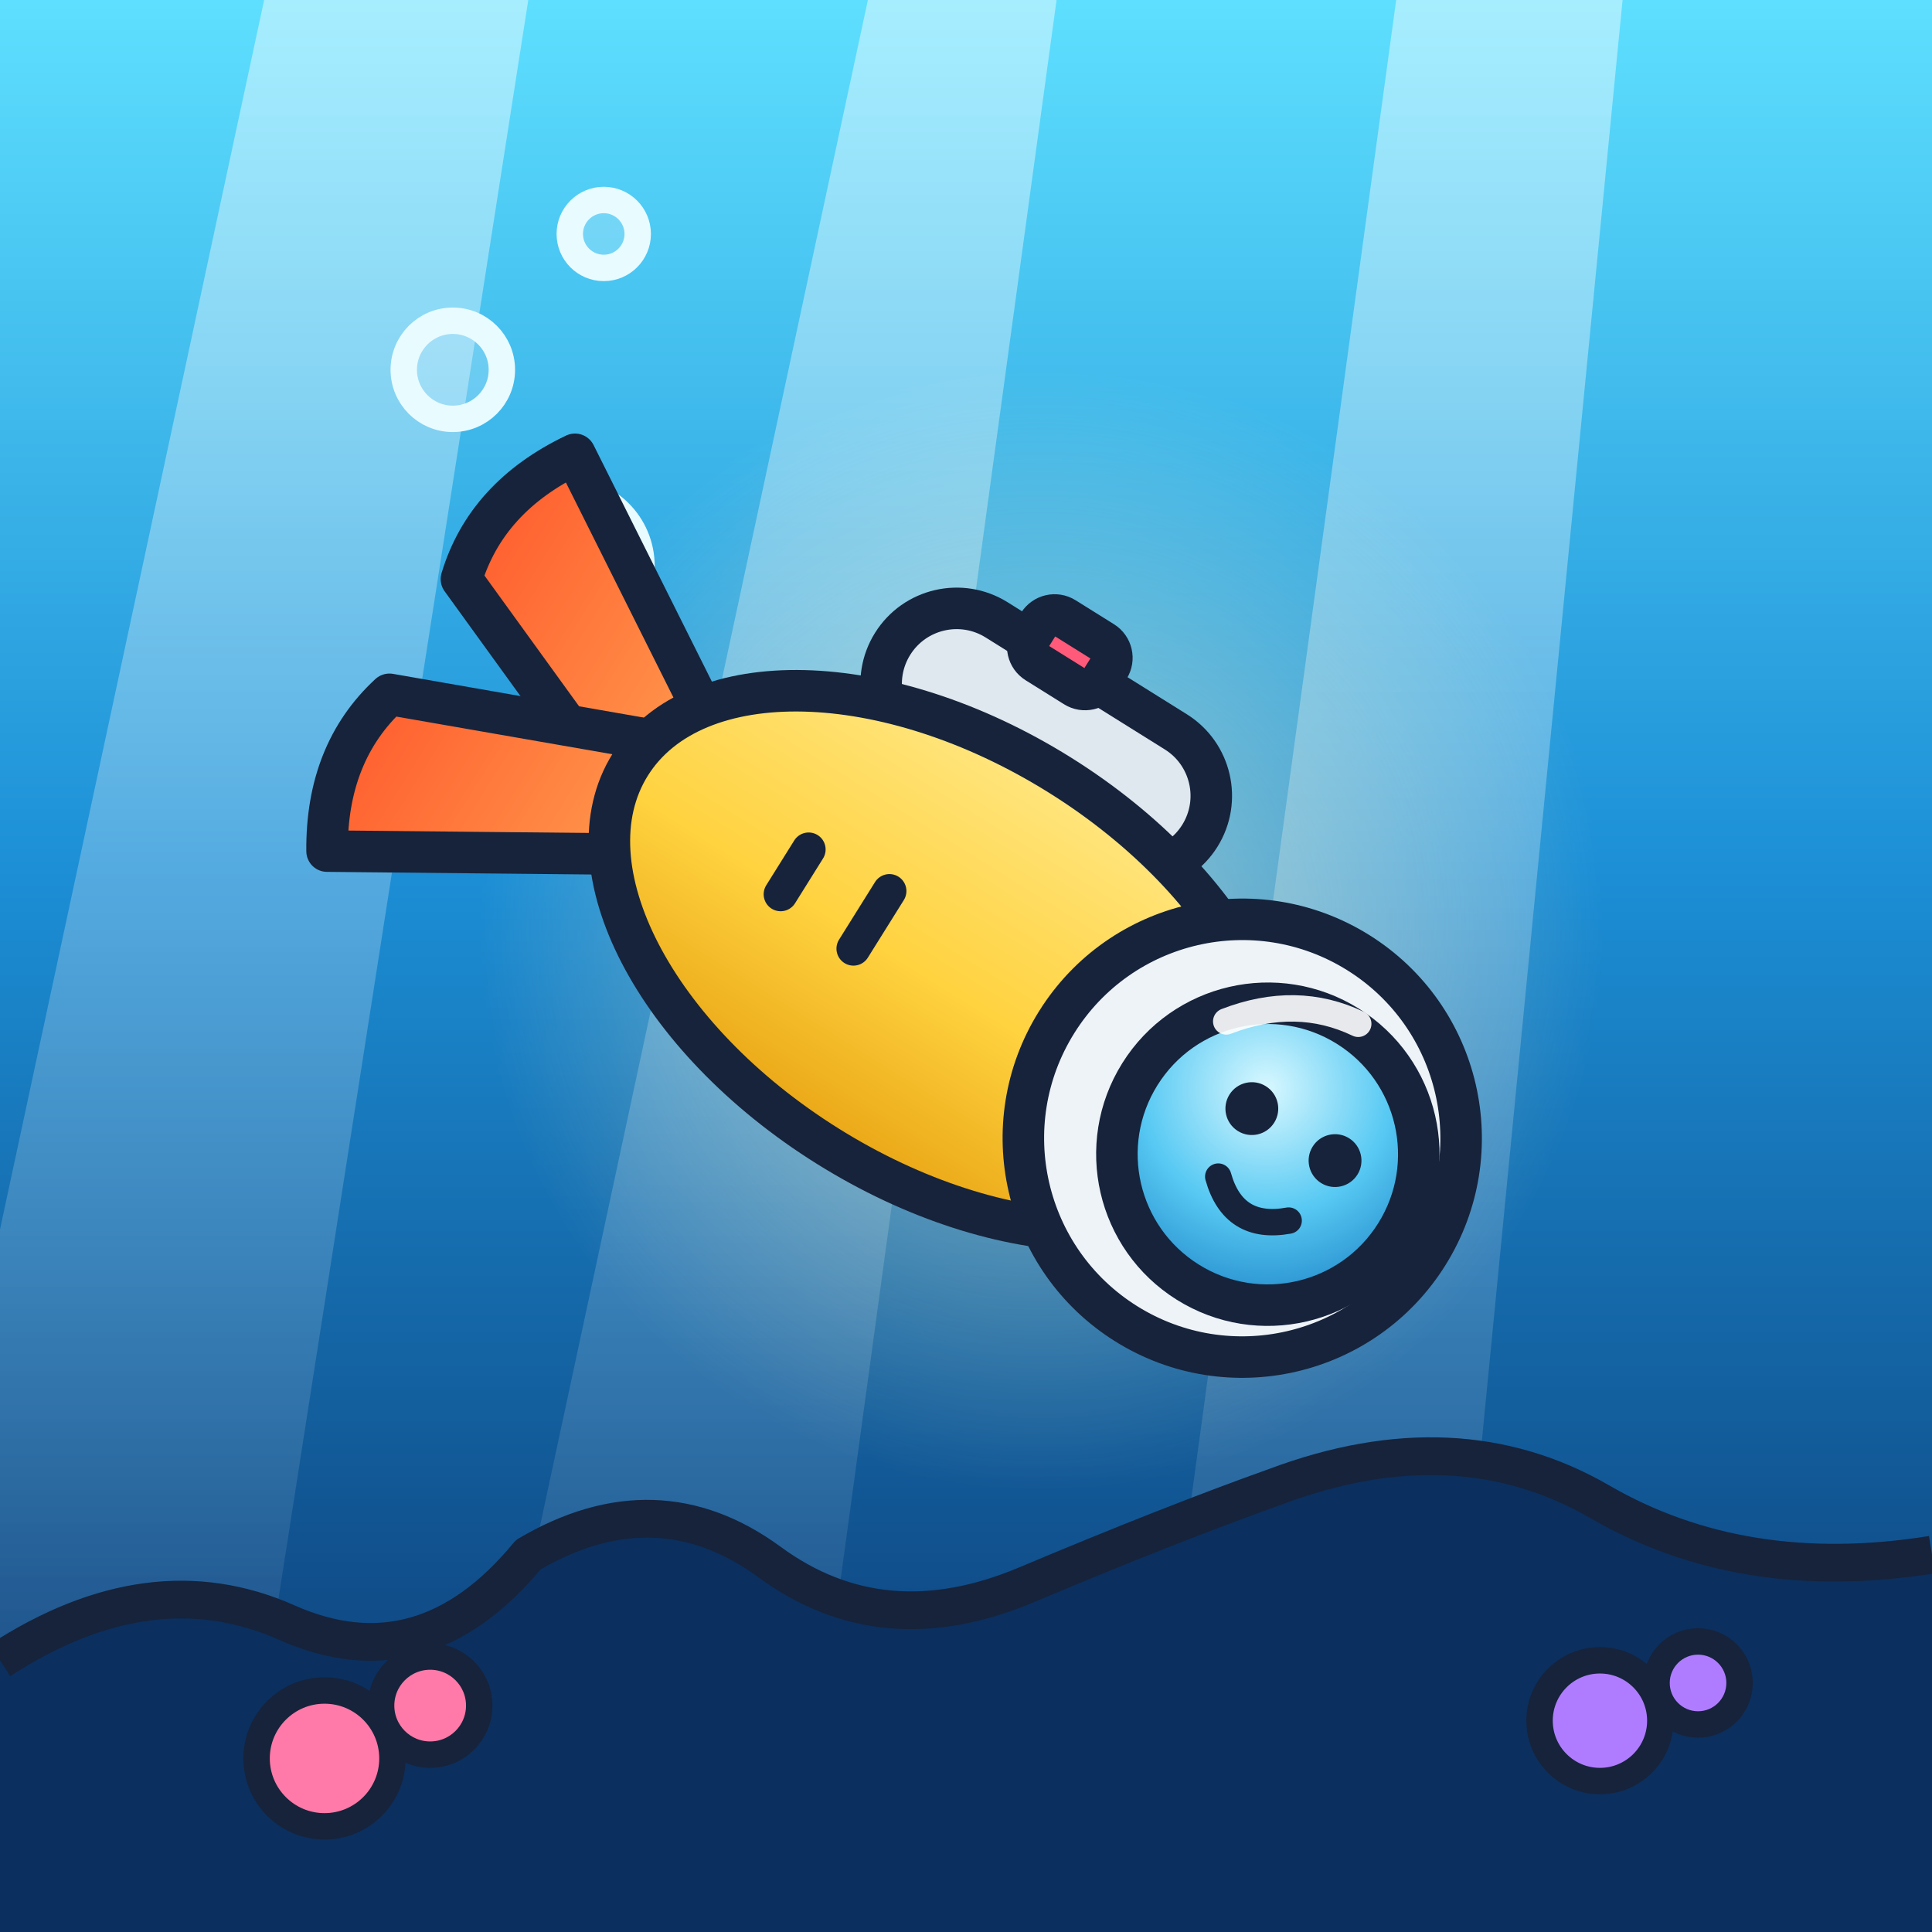
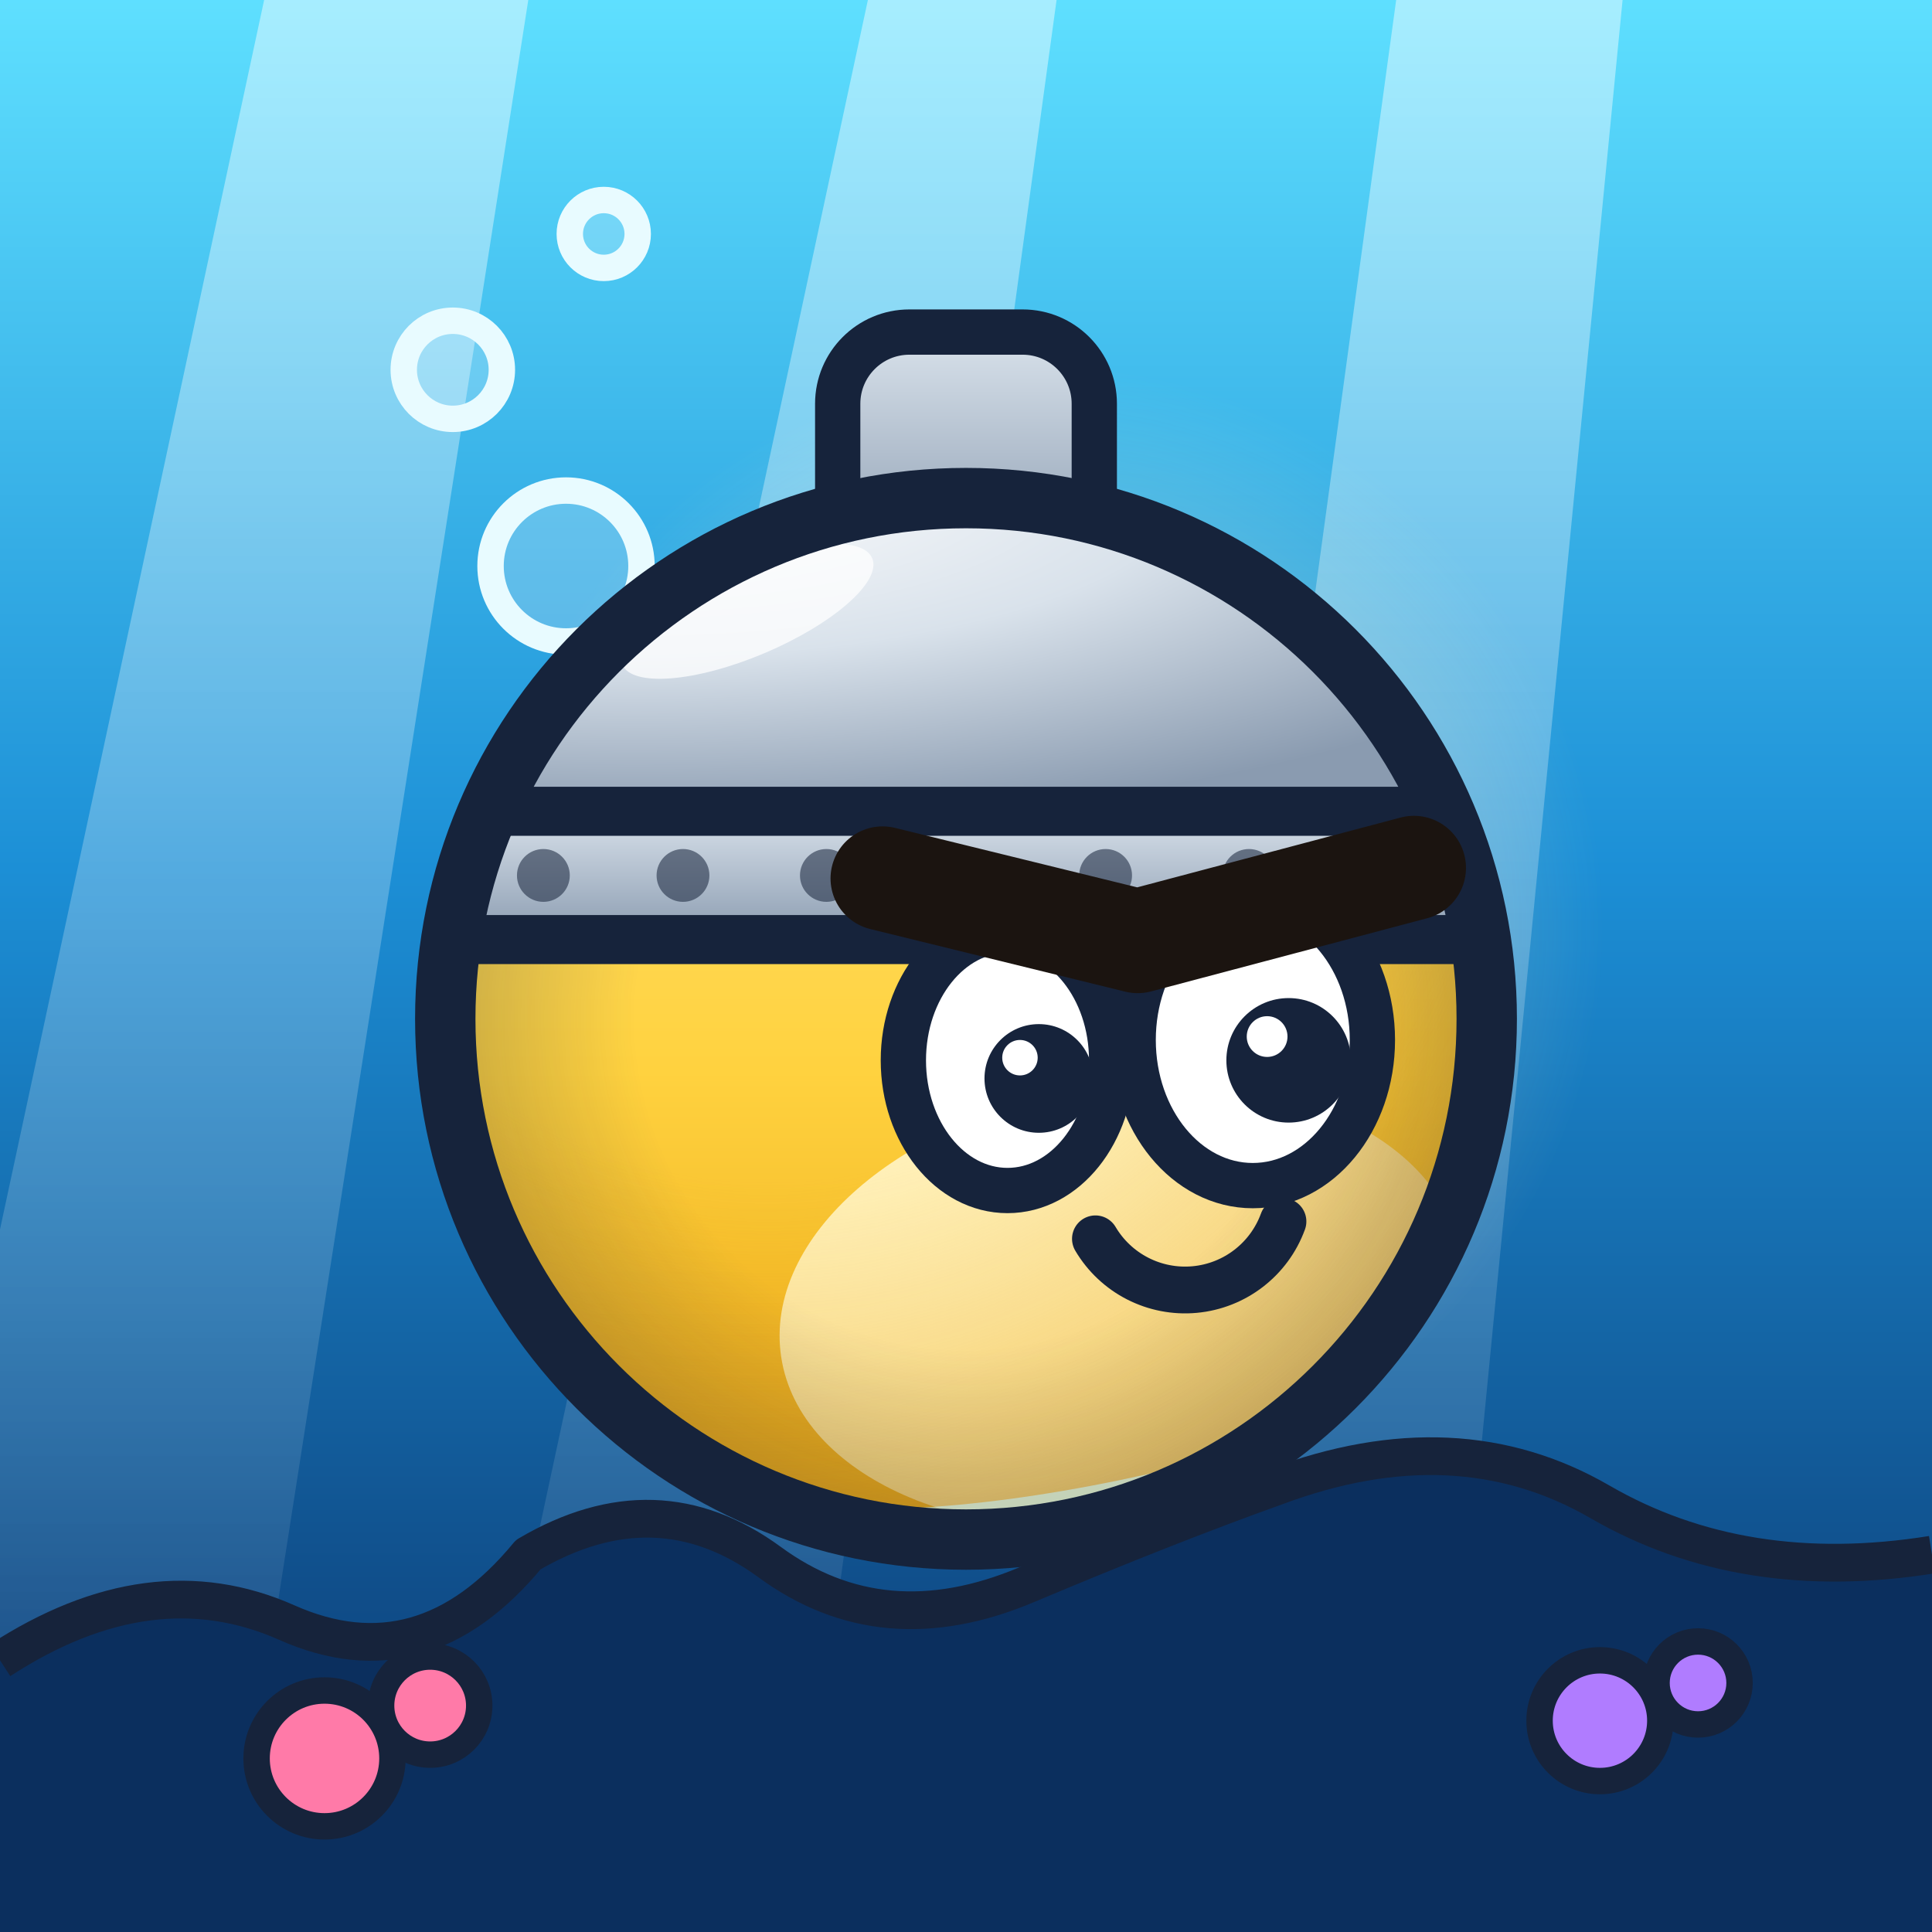
<svg xmlns="http://www.w3.org/2000/svg" viewBox="0 0 512 512">
  <defs>
    <linearGradient id="sea" x1="0" y1="0" x2="0" y2="1">
      <stop offset="0" stop-color="#5fe0ff" />
      <stop offset=".45" stop-color="#1c8fd6" />
      <stop offset="1" stop-color="#0a2f66" />
    </linearGradient>
    <linearGradient id="ray" x1="0" y1="0" x2="0" y2="1">
      <stop offset="0" stop-color="#fff" stop-opacity=".45" />
      <stop offset="1" stop-color="#fff" stop-opacity="0" />
    </linearGradient>
    <linearGradient id="body" x1="0" y1="0" x2="0" y2="1">
      <stop offset="0" stop-color="#ffe680" />
      <stop offset=".55" stop-color="#ffd23f" />
      <stop offset="1" stop-color="#e9a514" />
    </linearGradient>
-     <linearGradient id="fin" x1="0" y1="0" x2="1" y2="0">
-       <stop offset="0" stop-color="#ff5f2f" />
-       <stop offset="1" stop-color="#ff9a4d" />
-     </linearGradient>
-     <radialGradient id="glass" cx=".38" cy=".32" r=".75">
-       <stop offset="0" stop-color="#d8f8ff" />
-       <stop offset=".55" stop-color="#57c9f3" />
-       <stop offset="1" stop-color="#1f86c8" />
-     </radialGradient>
    <radialGradient id="glow" cx=".5" cy=".5" r=".5">
      <stop offset="0" stop-color="#fff6c8" stop-opacity=".55" />
      <stop offset="1" stop-color="#fff6c8" stop-opacity="0" />
    </radialGradient>
  </defs>
  <rect width="512" height="512" fill="url(#sea)" />
  <path d="M70 0h70L60 512H-40Z M230 0h50L210 512h-90Z M370 0h60L380 512h-80Z" fill="url(#ray)" />
  <path d="M0 512V440q40-26 76-10t64-18q34-20 64 2 30 22 68 6t66-26q48-18 86 4t88 14v100Z" fill="#0b2f5e" />
  <path d="M0 440q40-26 76-10t64-18q34-20 64 2 30 22 68 6t66-26q48-18 86 4t88 14" fill="none" stroke="#16233b" stroke-width="10" stroke-linejoin="round" />
  <g fill="#ff7aa8" stroke="#16233b" stroke-width="7">
    <circle cx="86" cy="466" r="18" />
    <circle cx="114" cy="452" r="13" />
  </g>
  <g fill="#b07cff" stroke="#16233b" stroke-width="7">
    <circle cx="424" cy="456" r="16" />
    <circle cx="450" cy="446" r="11" />
  </g>
  <circle cx="276" cy="246" r="150" fill="url(#glow)" />
  <g fill="#e8fbff" fill-opacity=".25" stroke="#e8fbff" stroke-width="7">
    <circle cx="150" cy="150" r="20" />
    <circle cx="120" cy="98" r="13" />
    <circle cx="160" cy="62" r="9" />
  </g>
-   <g transform="translate(262 262) rotate(32)" stroke="#16233b" stroke-width="11" stroke-linejoin="round" stroke-linecap="round">
-     <path d="M-96 -18 -168 -62q-14 22 -8 44l64 26Z" fill="url(#fin)" />
-     <path d="M-96 18 -168 62q-14-22-8-44l64-26Z" fill="url(#fin)" />
-     <rect x="-70" y="-84" width="96" height="40" rx="20" fill="#dfe7ef" />
-     <rect x="-40" y="-94" width="22" height="14" rx="5" fill="#ff5a7a" />
-     <ellipse cx="-14" cy="0" rx="98" ry="58" fill="url(#body)" />
-     <path d="M-60 -6v14M-36 -8v18" stroke="#16233b" stroke-width="9" />
-     <circle cx="78" cy="-2" r="58" fill="#eef3f8" />
-     <circle cx="86" cy="-2" r="40" fill="url(#glass)" />
-     <g stroke="none" fill="#16233b">
-       <circle cx="76" cy="-10" r="7" />
-       <circle cx="102" cy="-10" r="7" />
+   <defs>
+     <clipPath id="head">
+       <circle cx="256" cy="270" r="138" />
+     </clipPath>
+     <radialGradient id="shade" cx=".32" cy=".22" r=".95">
+       <stop offset=".45" stop-color="#e9a514" stop-opacity="0" />
+       <stop offset="1" stop-color="#e9a514" stop-opacity=".75" />
+     </radialGradient>
+     <radialGradient id="rim" cx=".5" cy=".5" r=".5">
+       <stop offset=".6" stop-color="#16233b" stop-opacity="0" />
+       <stop offset="1" stop-color="#16233b" stop-opacity=".26" />
+     </radialGradient>
+     <radialGradient id="cap" cx=".2" cy=".05" r="1">
+       <stop offset="0" stop-color="#ffffff" />
+       <stop offset=".5" stop-color="#d9e2eb" />
+       <stop offset="1" stop-color="#8a9bb0" />
+     </radialGradient>
+     <linearGradient id="capRim" x1="0" y1="0" x2="0" y2="1">
+       <stop offset="0" stop-color="#d9e2eb" />
+       <stop offset="1" stop-color="#8a9bb0" />
+     </linearGradient>
+   </defs>
+   <g stroke="#16233b" stroke-linejoin="round" stroke-linecap="round">
+     <rect x="222" y="88" width="68" height="64" rx="19" fill="url(#capRim)" stroke-width="12" />
+     <circle cx="256" cy="270" r="138" fill="url(#body)" stroke="none" />
+     <g clip-path="url(#head)" stroke="none">
+       <ellipse cx="297" cy="346" rx="91" ry="58" transform="rotate(-8.6 297 346)" fill="#fff0b8" />
+       <rect x="110" y="124" width="292" height="292" fill="url(#shade)" />
+       <rect x="110" y="124" width="292" height="292" fill="url(#rim)" />
+       <path d="M150 386q60 40 196 0" fill="none" stroke="#bef0ff" stroke-opacity=".55" stroke-width="12" />
+       <rect x="110" y="124" width="292" height="91" fill="url(#cap)" />
+       <ellipse cx="198" cy="162" rx="36" ry="12" transform="rotate(-23 198 162)" fill="#fff" fill-opacity=".75" />
+       <rect x="110" y="215" width="292" height="34" fill="url(#capRim)" />
+       <path d="M110 215h292M110 249h292" stroke="#16233b" stroke-width="13" />
+       <g fill="#16233b" fill-opacity=".55">
+         <circle cx="144" cy="232" r="7" />
+         <circle cx="181" cy="232" r="7" />
+         <circle cx="219" cy="232" r="7" />
+         <circle cx="256" cy="232" r="7" />
+         <circle cx="293" cy="232" r="7" />
+         <circle cx="331" cy="232" r="7" />
+         <circle cx="368" cy="232" r="7" />
+       </g>
    </g>
-     <path d="M78 10q11 10 22 0" fill="none" stroke-width="7" />
-     <path d="M58 -26q12-16 30-18" fill="none" stroke="#fff" stroke-width="7" stroke-opacity=".9" />
+     <circle cx="256" cy="270" r="138" fill="none" stroke-width="16" />
+     <ellipse cx="267" cy="281" rx="27.6" ry="34.5" fill="#fff" stroke-width="12" />
+     <ellipse cx="332" cy="275.6" rx="31.7" ry="38.6" fill="#fff" stroke-width="12" />
+     <g stroke="none">
+       <circle cx="275.3" cy="285.8" r="14.4" fill="#16233b" />
+       <circle cx="341.5" cy="281" r="16.5" fill="#16233b" />
+       <circle cx="270.3" cy="280.3" r="4.7" fill="#fff" />
+       <circle cx="335.8" cy="274.7" r="5.4" fill="#fff" />
+     </g>
+     <path d="M233.9 232.8 301.5 249.4 374.7 230" fill="none" stroke="#1b1410" stroke-width="27.6" />
+     <path d="M340 323.7A27.6 27.6 0 0 1 290.3 328.3" fill="none" stroke-width="12.4" />
  </g>
</svg>
